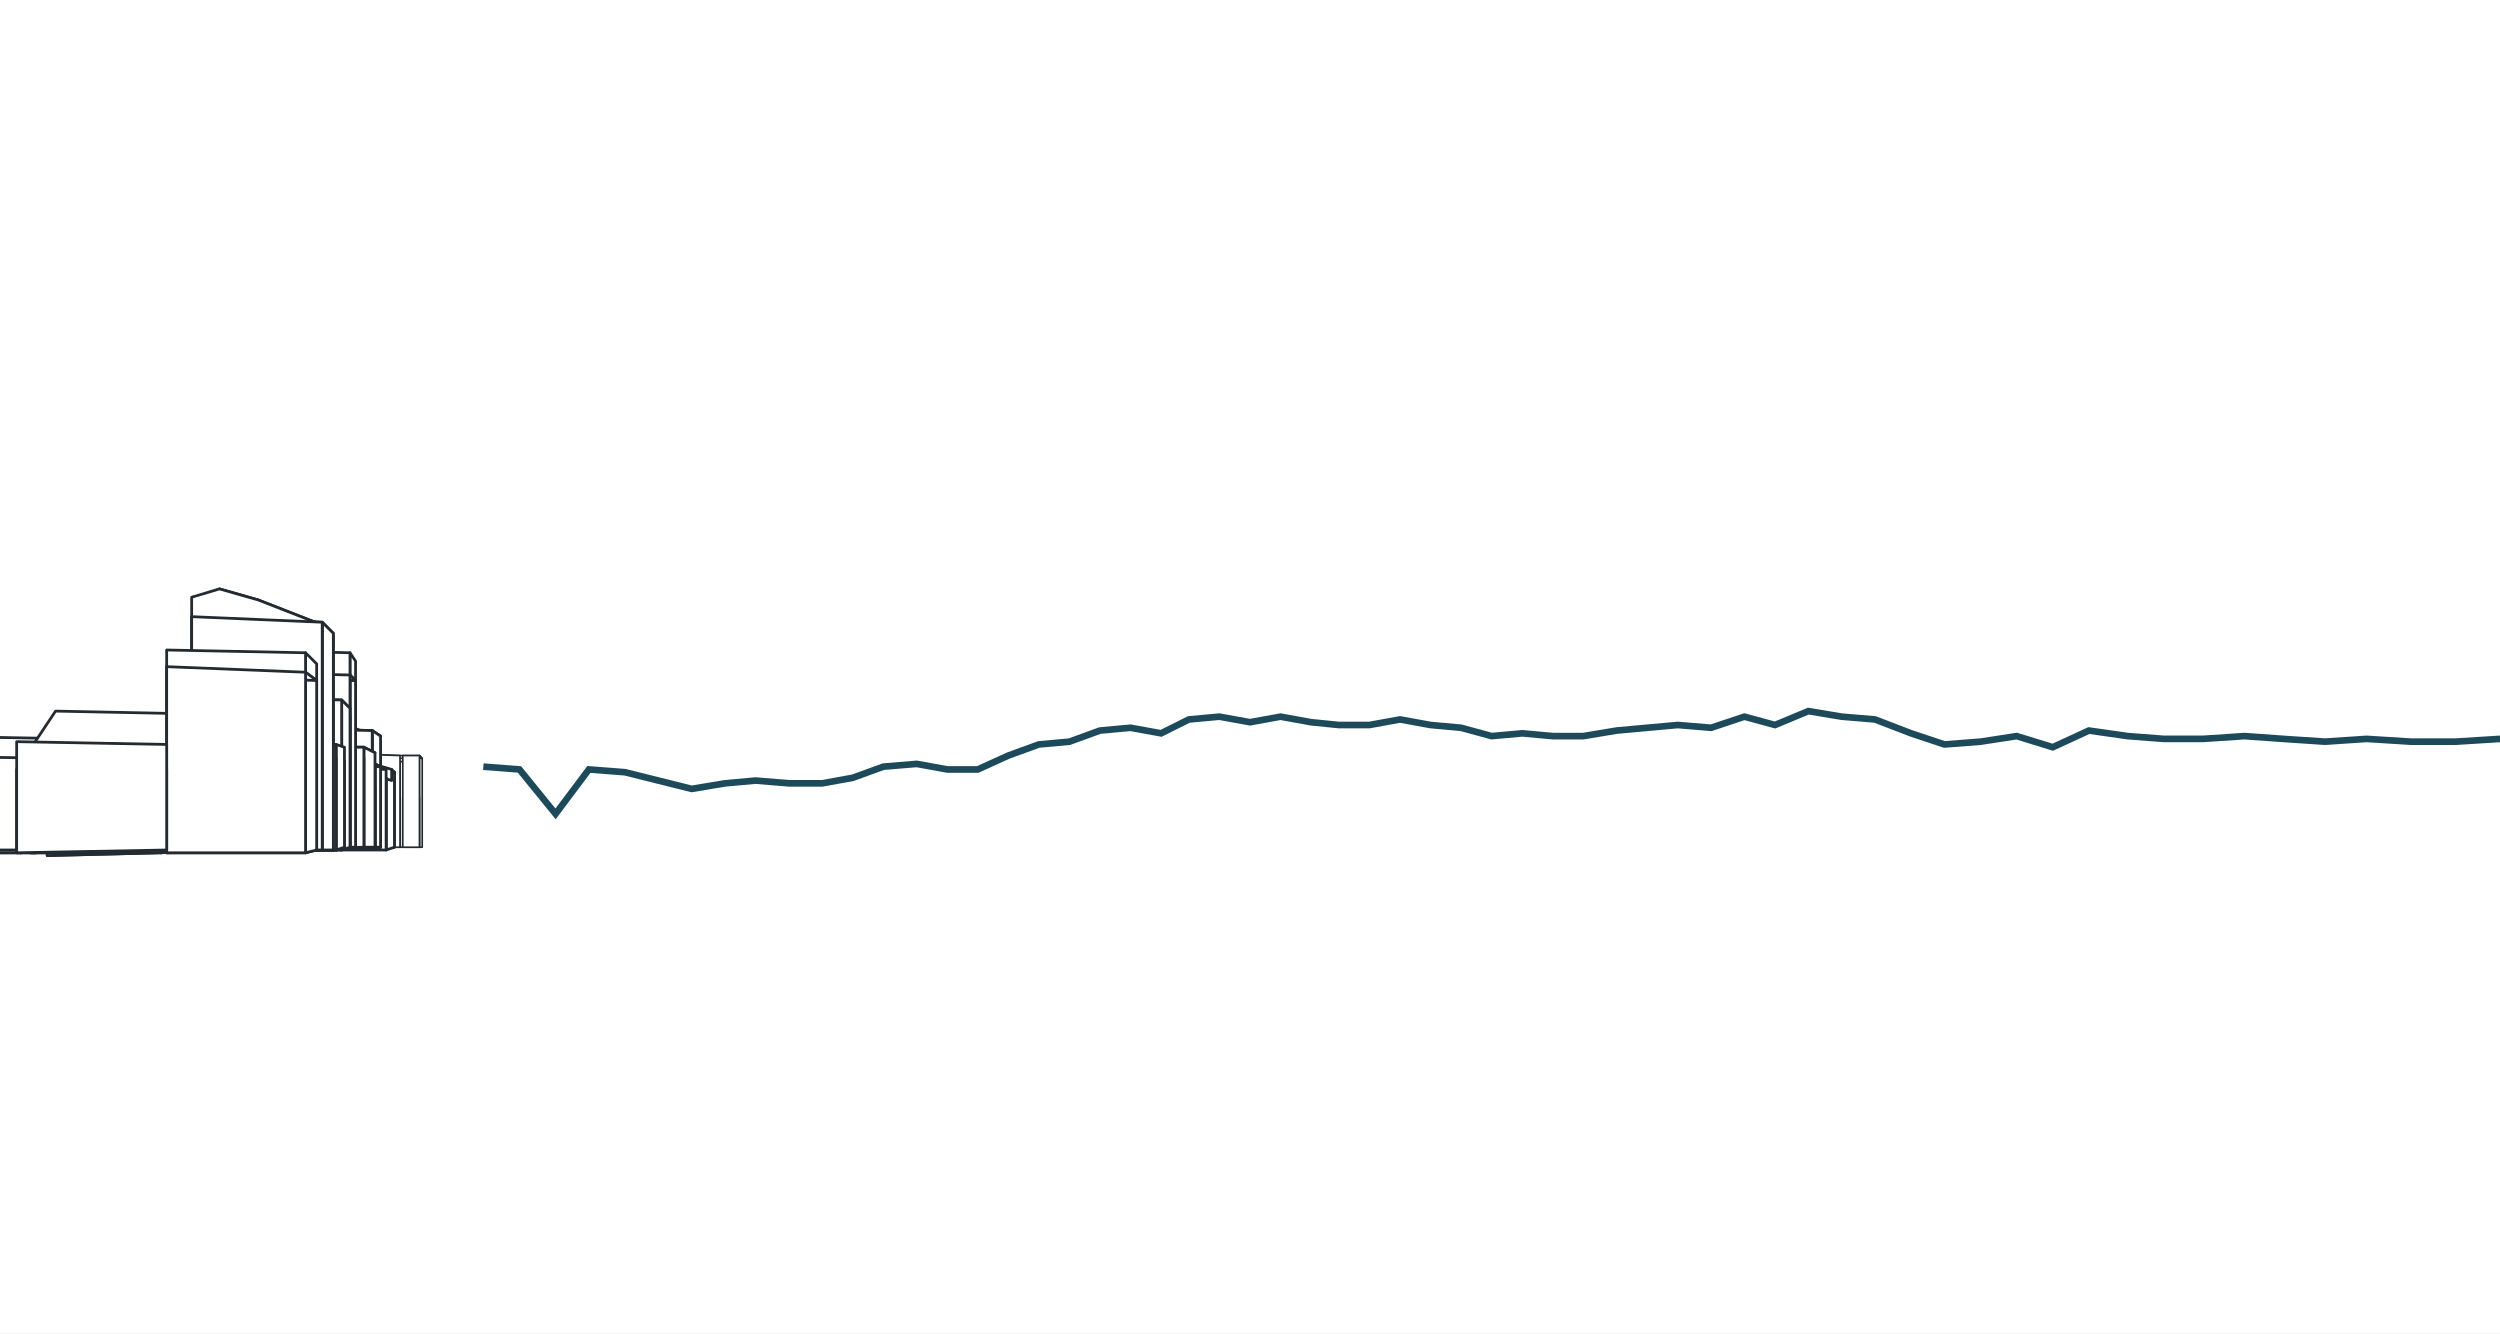
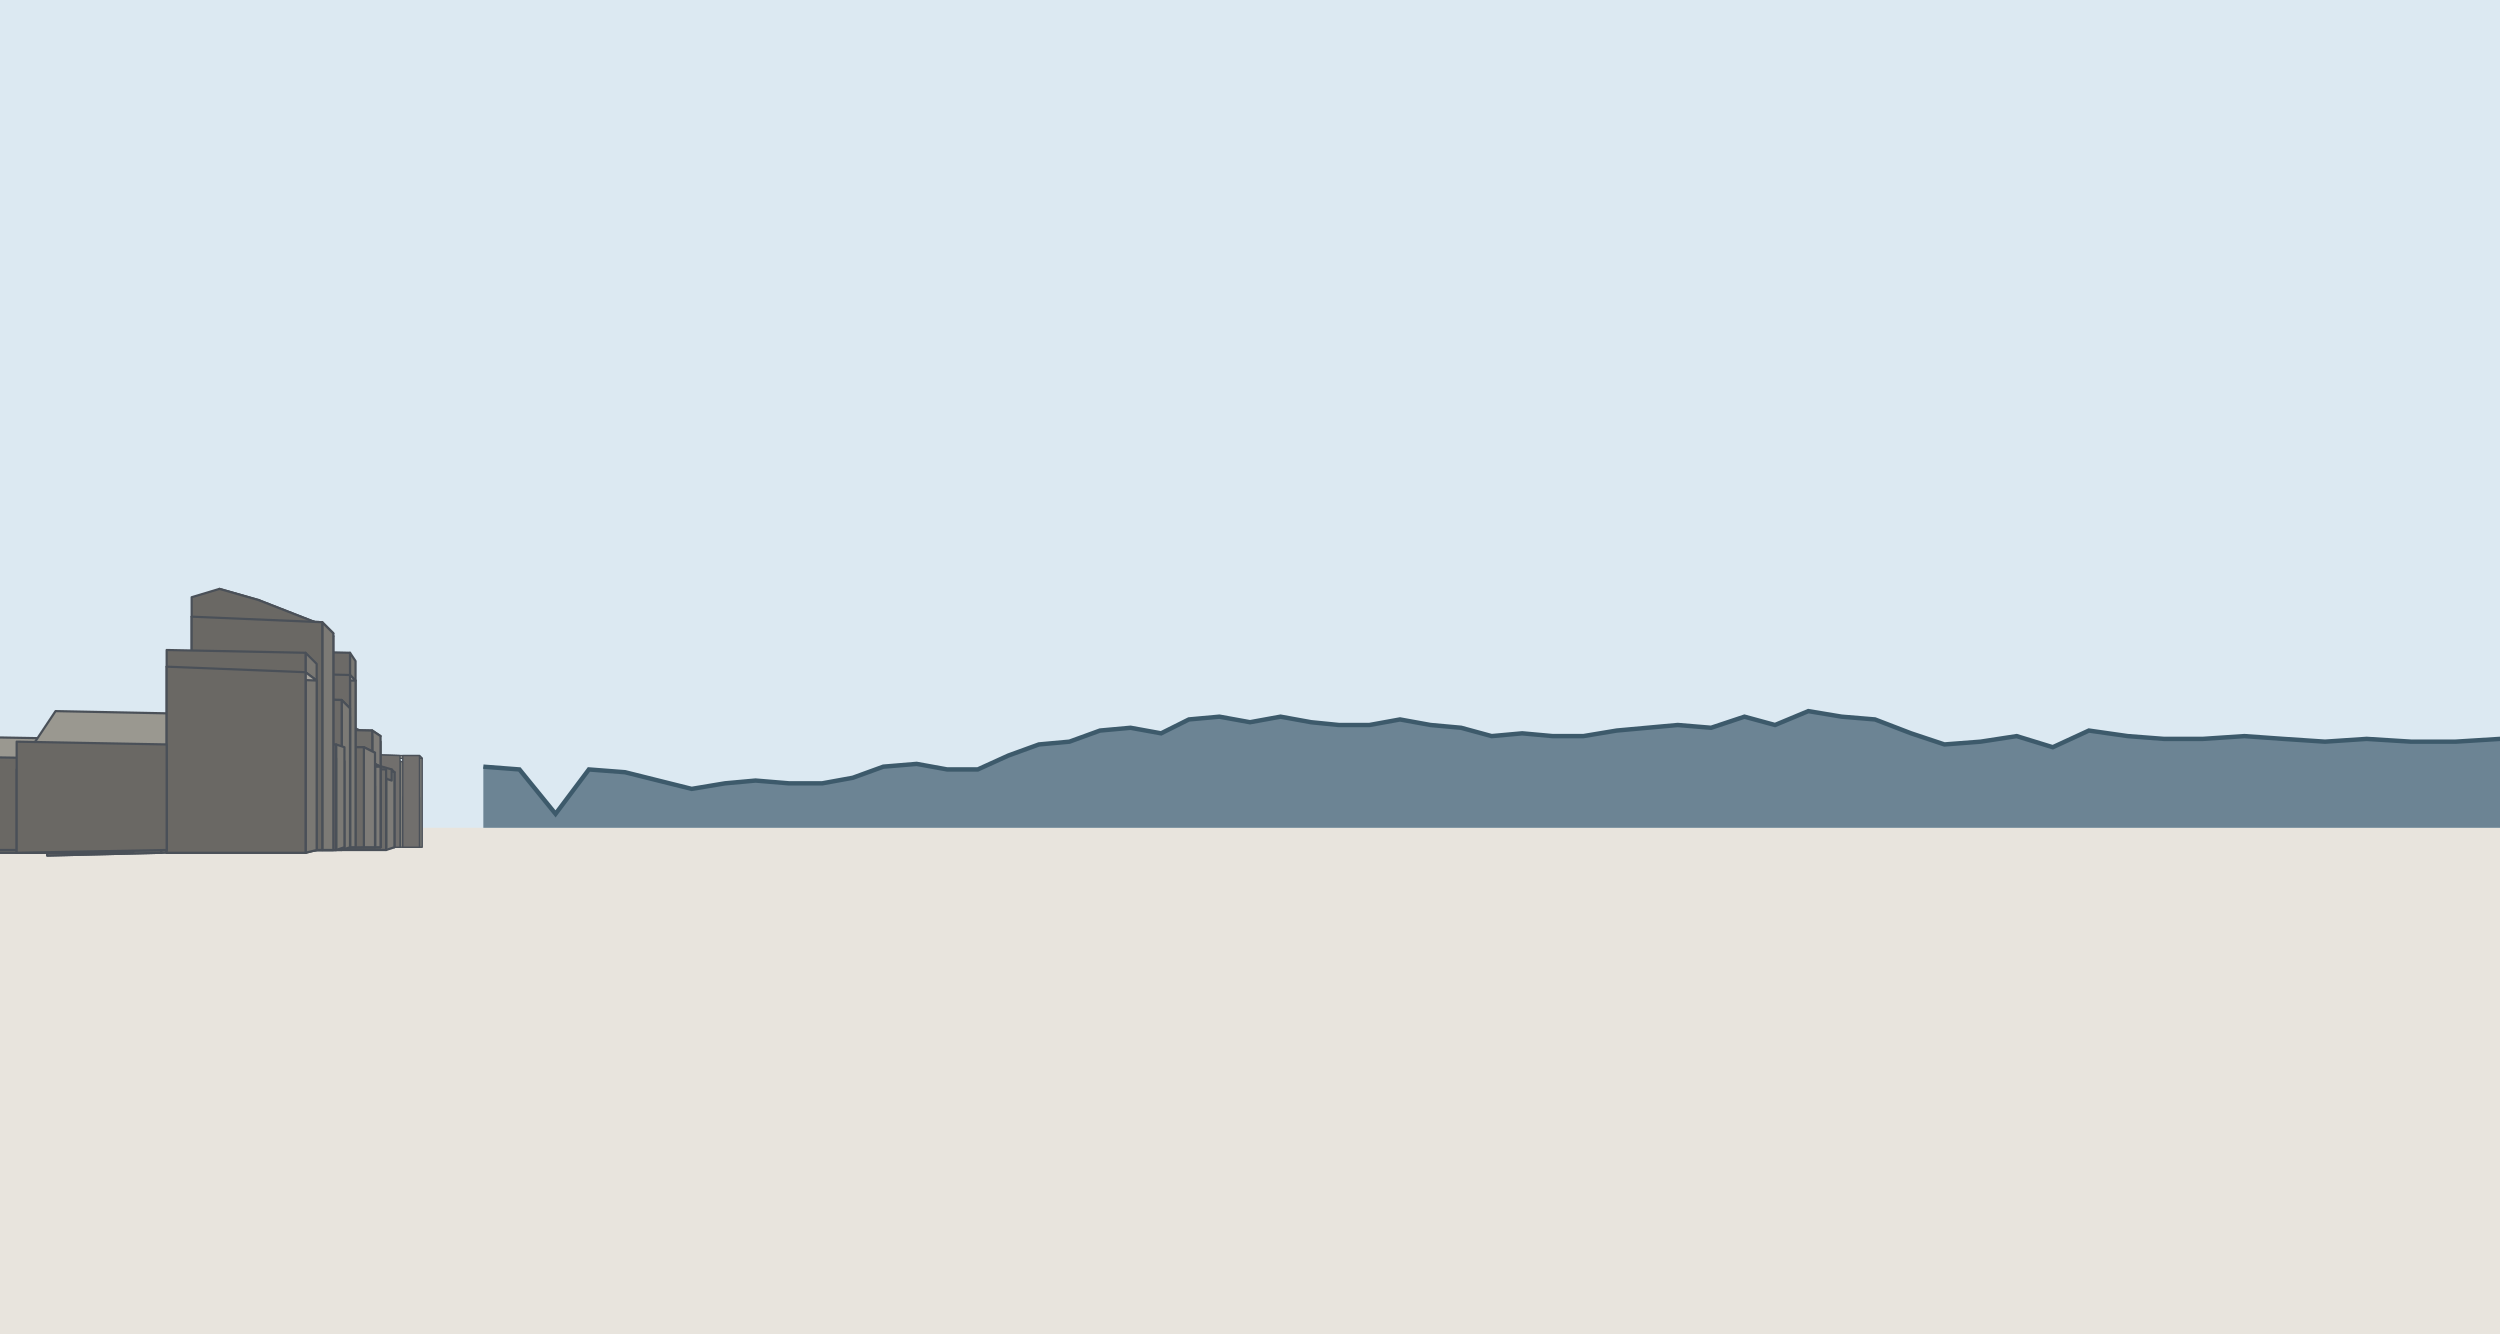
<svg xmlns="http://www.w3.org/2000/svg" viewBox="0 0 900 480">
-   <rect width="900" height="480" fill="#fff" />
-   <polyline points="174,276 187,277 200,293 212,277 225,278 237,281 249,284 261,282 272,281 284,282 296,282 307,280 318,276 330,275 341,277 352,277 363,272 374,268 385,267 396,263 407,262 418,264 428,259 439,258 450,260 461,258 472,260 482,261 493,261 504,259 515,261 526,262 537,265 548,264 559,265 570,265 582,263 593,262 604,261 616,262 628,258 639,261 651,256 663,258 675,259 688,264 700,268 713,267 726,265 739,269 752,263 766,265 779,266 793,266 808,265 822,266 837,267 852,266 868,267 884,267 900,266 917,268 934,269 952,271 970,269" fill="none" stroke="#1c4a5a" stroke-width="2.4" />
-   <g fill="#fff" stroke="#232a30" stroke-linejoin="round" stroke-width=".6">
+   <rect width="900" height="480" fill="#dce9f2" />
+   <rect y="298" width="900" height="480" fill="#e8e4dd" />
+   <polygon points="174,298 174,276 187,277 200,293 212,277 225,278 237,281 249,284 261,282 272,281 284,282 296,282 307,280 318,276 330,275 341,277 352,277 363,272 374,268 385,267 396,263 407,262 418,264 428,259 439,258 450,260 461,258 472,260 482,261 493,261 504,259 515,261 526,262 537,265 548,264 559,265 570,265 582,263 593,262 604,261 616,262 628,258 639,261 651,256 663,258 675,259 688,264 700,268 713,267 726,265 739,269 752,263 766,265 779,266 793,266 808,265 822,266 837,267 852,266 868,267 884,267 900,266 917,268 934,269 952,271 970,269 970,298" fill="#6c8494" />
+   <polyline points="174,276 187,277 200,293 212,277 225,278 237,281 249,284 261,282 272,281 284,282 296,282 307,280 318,276 330,275 341,277 352,277 363,272 374,268 385,267 396,263 407,262 418,264 428,259 439,258 450,260 461,258 472,260 482,261 493,261 504,259 515,261 526,262 537,265 548,264 559,265 570,265 582,263 593,262 604,261 616,262 628,258 639,261 651,256 663,258 675,259 688,264 700,268 713,267 726,265 739,269 752,263 766,265 779,266 793,266 808,265 822,266 837,267 852,266 868,267 884,267 900,266 917,268 934,269 952,271 970,269" fill="none" stroke="#3d5a6b" stroke-width="1.6" />
+   <g fill="#807f7a" stroke="#4a5058" stroke-linejoin="round" stroke-width="0.5">
    <polygon points="151,305 152,305 152,273 151,272 151,305" />
    <polygon points="145,305 145,287 147,287 147,305 147,305 147,275 144,274 144,305 145,305" />
+   </g>
+   <g fill="#adaba4" stroke="#4a5058" stroke-linejoin="round" stroke-width="0.5">
    <polygon points="147,273 147,273 131,273 117,272 116,272 107,272 105,271 114,271 113,271 144,272 145,272 151,272 152,273 147,273" />
+   </g>
+   <g fill="#716f6d" stroke="#4a5058" stroke-linejoin="round" stroke-width="0.5">
    <polygon points="151,287 145,287 145,305 151,305 151,287" />
    <polygon points="145,305 151,305 151,272 145,272 145,305" />
+   </g>
+   <g fill="#807f7a" stroke="#4a5058" stroke-linejoin="round" stroke-width="0.5">
    <polygon points="98,306 104,305 104,272 98,270 98,306" />
+   </g>
+   <g fill="#716f6d" stroke="#4a5058" stroke-linejoin="round" stroke-width="0.5">
    <polygon points="127,270 127,269 116,266 105,269 105,305 114,305 114,274 127,270" />
    <polygon points="144,305 144,274 128,270 113,274 113,305 144,305" />
    <polygon points="113,305 144,305 144,272 113,271 113,305" />
    <polygon points="105,305 114,305 114,271 105,271 105,305" />
+   </g>
+   <g fill="#9e9c96" stroke="#4a5058" stroke-linejoin="round" stroke-width="0.5">
    <polygon points="87,262 71,265 98,265 87,262" />
+   </g>
+   <g fill="#716f6d" stroke="#4a5058" stroke-linejoin="round" stroke-width="0.5">
    <polygon points="67,268 67,275 74,275 74,268 67,268" />
+   </g>
+   <g fill="#9e9c96" stroke="#4a5058" stroke-linejoin="round" stroke-width="0.5">
    <polygon points="44,272 37,280 62,280 68,272 44,272" />
+   </g>
+   <g fill="#716f6d" stroke="#4a5058" stroke-linejoin="round" stroke-width="0.5">
    <polygon points="64,306 98,306 98,270 64,269 64,306" />
    <polygon points="71,265 71,275 64,275 64,306 98,306 98,265 71,265" />
  </g>
-   <g fill="#fff" stroke="#232a30" stroke-linejoin="round" stroke-width="1">
+   <g fill="#716f6d" stroke="#4a5058" stroke-linejoin="round" stroke-width="0.8">
    <polygon points="62,280 37,280 37,306 62,306 62,280" />
    <polygon points="37,306 62,306 62,276 37,276 37,306" />
+   </g>
+   <g fill="#aca9a3" stroke="#4a5058" stroke-linejoin="round" stroke-width="0.8">
    <polygon points="142,278 125,278 103,277 100,277 105,277 101,276 139,277 142,278" />
+   </g>
+   <g fill="#7e7c78" stroke="#4a5058" stroke-linejoin="round" stroke-width="0.8">
    <polygon points="139,305 142,305 142,278 141,277 141,281 139,280 139,305" />
    <polygon points="139,306 142,305 142,278 139,277 139,306" />
+   </g>
+   <g fill="#6e6d6a" stroke="#4a5058" stroke-linejoin="round" stroke-width="0.8">
    <polygon points="105,281 123,275 141,281 141,277 124,272 100,277 100,305 105,305 105,281" />
    <polygon points="100,305 105,305 105,277 100,277 100,305" />
+   </g>
+   <g fill="#7e7c78" stroke="#4a5058" stroke-linejoin="round" stroke-width="0.8">
    <polygon points="100,306 100,283 98,278 93,293 93,306 100,306" />
+   </g>
+   <g fill="#6e6d6a" stroke="#4a5058" stroke-linejoin="round" stroke-width="0.8">
    <polygon points="139,305 139,280 121,274 101,280 101,306 139,305" />
    <polygon points="101,306 139,306 139,277 101,276 101,306" />
+   </g>
+   <g fill="#7e7c78" stroke="#4a5058" stroke-linejoin="round" stroke-width="0.8">
    <polygon points="72,306 72,288 66,273 58,287 58,307 72,306" />
    <polygon points="137,267 134,265 134,305 137,305 137,267" />
    <polygon points="93,306 100,306 100,285 93,284 93,306" />
+   </g>
+   <g fill="#9c9b94" stroke="#4a5058" stroke-linejoin="round" stroke-width="0.8">
    <polygon points="68,278 60,293 93,293 98,278 68,278" />
+   </g>
+   <g fill="#aca9a3" stroke="#4a5058" stroke-linejoin="round" stroke-width="0.8">
    <polygon points="72,283 35,283 28,282 17,281 58,281 72,283" />
    <polygon points="114,264 96,264 91,262 134,263 137,265 114,264" />
+   </g>
+   <g fill="#7e7c78" stroke="#4a5058" stroke-linejoin="round" stroke-width="0.8">
    <polygon points="134,305 137,305 137,265 134,263 134,305" />
    <polygon points="58,307 72,306 72,283 58,281 58,307" />
+   </g>
+   <g fill="#6e6d6a" stroke="#4a5058" stroke-linejoin="round" stroke-width="0.8">
    <polygon points="93,293 60,293 60,307 93,306 93,293" />
    <polygon points="134,305 134,265 110,254 91,264 91,305 134,305" />
    <polygon points="60,306 93,306 93,284 60,284 60,306" />
    <polygon points="91,305 134,305 134,263 91,262 91,305" />
+   </g>
+   <g fill="#7e7c78" stroke="#4a5058" stroke-linejoin="round" stroke-width="0.8">
    <polygon points="137,284 135,283 135,305 137,305 137,284" />
    <polygon points="135,305 137,305 137,276 135,275 135,305" />
+   </g>
+   <g fill="#9c9b94" stroke="#4a5058" stroke-linejoin="round" stroke-width="0.8">
    <polygon points="26,286 52,287 58,287 66,273 28,273 17,286 26,286" />
+   </g>
+   <g fill="#aca9a3" stroke="#4a5058" stroke-linejoin="round" stroke-width="0.8">
    <polygon points="135,275 135,275 137,276 115,276 89,275 85,274 113,275 135,275" />
+   </g>
+   <g fill="#6e6d6a" stroke="#4a5058" stroke-linejoin="round" stroke-width="0.8">
    <polygon points="27,276 27,285 53,285 53,277 27,276" />
    <polygon points="58,287 52,287 26,286 17,286 17,308 58,307 58,287" />
    <polygon points="113,305 135,305 135,275 113,275 113,305" />
    <polygon points="17,308 58,307 58,281 17,281 17,308" />
    <polygon points="135,305 135,283 112,272 85,283 85,305 135,305" />
+   </g>
+   <g fill="#7e7c78" stroke="#4a5058" stroke-linejoin="round" stroke-width="0.8">
    <polygon points="89,305 89,275 85,263 79,273 79,306 89,305" />
+   </g>
+   <g fill="#6e6d6a" stroke="#4a5058" stroke-linejoin="round" stroke-width="0.8">
    <polygon points="85,305 113,305 113,275 85,274 85,305" />
+   </g>
+   <g fill="#7e7c78" stroke="#4a5058" stroke-linejoin="round" stroke-width="0.8">
    <polygon points="135,275 131,273 131,305 135,305 135,275" />
+   </g>
+   <g fill="#aca9a3" stroke="#4a5058" stroke-linejoin="round" stroke-width="0.8">
    <polygon points="89,272 58,272 52,271 45,269 79,270 89,272" />
+   </g>
+   <g fill="#7e7c78" stroke="#4a5058" stroke-linejoin="round" stroke-width="0.8">
    <polygon points="39,290 31,290 31,307 39,306 39,290" />
+   </g>
+   <g fill="#aca9a3" stroke="#4a5058" stroke-linejoin="round" stroke-width="0.8">
    <polygon points="85,270 85,270 78,269 131,269 135,271 113,271 85,270" />
+   </g>
+   <g fill="#7e7c78" stroke="#4a5058" stroke-linejoin="round" stroke-width="0.8">
    <polygon points="79,306 89,305 89,272 79,270 79,306" />
    <polygon points="131,305 135,305 135,271 131,269 131,305" />
+   </g>
+   <g fill="#7c7a75" stroke="#4a5058" stroke-linejoin="round" stroke-width="0.8">
    <polygon points="31,307 39,306 39,284 31,283 31,307" />
+   </g>
+   <g fill="#9b9992" stroke="#4a5058" stroke-linejoin="round" stroke-width="0.8">
    <polygon points="52,262 45,272 79,273 85,263 52,262" />
+   </g>
+   <g fill="#6c6a67" stroke="#4a5058" stroke-linejoin="round" stroke-width="0.8">
    <polygon points="131,305 131,273 109,263 78,273 78,306 131,305" />
+   </g>
+   <g fill="#7c7a75" stroke="#4a5058" stroke-linejoin="round" stroke-width="0.8">
    <polygon points="48,278 42,277 42,307 48,306 48,278" />
+   </g>
+   <g fill="#6c6a67" stroke="#4a5058" stroke-linejoin="round" stroke-width="0.8">
    <polygon points="78,306 131,305 131,269 78,269 78,306" />
+   </g>
+   <g fill="#7c7a75" stroke="#4a5058" stroke-linejoin="round" stroke-width="0.8">
    <polygon points="128,238 126,235 126,305 128,305 128,238" />
    <polygon points="42,307 48,307 48,283 42,282 42,307" />
+   </g>
+   <g fill="#6c6a67" stroke="#4a5058" stroke-linejoin="round" stroke-width="0.8">
    <polygon points="79,273 45,272 45,306 79,306 79,273" />
+   </g>
+   <g fill="#aba8a1" stroke="#4a5058" stroke-linejoin="round" stroke-width="0.8">
    <polygon points="24,269 42,277 48,278 31,271 24,269" />
+   </g>
+   <g fill="#6c6a67" stroke="#4a5058" stroke-linejoin="round" stroke-width="0.8">
    <polygon points="45,306 79,306 79,270 45,269 45,306" />
+   </g>
+   <g fill="#7c7a75" stroke="#4a5058" stroke-linejoin="round" stroke-width="0.8">
    <polygon points="126,305 128,305 128,245 126,243 126,305" />
+   </g>
+   <g fill="#aba8a1" stroke="#4a5058" stroke-linejoin="round" stroke-width="0.8">
    <polygon points="31,283 39,284 12,283 3,283 -10,283 -13,282 -21,282 -25,282 -30,282 8,282 9,282 13,282 11,282 37,282 38,282 42,282 48,283 31,283 31,283" />
    <polygon points="106,245 88,244 86,243 84,242 126,243 128,245 106,245" />
+   </g>
+   <g fill="#6c6a67" stroke="#4a5058" stroke-linejoin="round" stroke-width="0.8">
    <polygon points="38,307 42,307 42,282 38,282 38,307" />
+   </g>
+   <g fill="#7c7a75" stroke="#4a5058" stroke-linejoin="round" stroke-width="0.8">
    <polygon points="84,304 84,274 82,267 80,273 80,304 84,304" />
+   </g>
+   <g fill="#6c6a67" stroke="#4a5058" stroke-linejoin="round" stroke-width="0.8">
    <polygon points="86,229 86,235 104,236 104,230 86,229" />
+   </g>
+   <g fill="#7c7a75" stroke="#4a5058" stroke-linejoin="round" stroke-width="0.8">
    <polygon points="37,307 38,307 38,278 37,278 37,307" />
+   </g>
+   <g fill="#6c6a67" stroke="#4a5058" stroke-linejoin="round" stroke-width="0.8">
    <polygon points="42,307 42,277 24,269 9,276 9,307 13,307 13,278 38,278 38,307 42,307" />
+   </g>
+   <g fill="#7c7a75" stroke="#4a5058" stroke-linejoin="round" stroke-width="0.8">
    <polygon points="80,304 84,304 84,274 80,273 80,304" />
    <polygon points="9,307 9,276 14,277 12,271 8,278 8,307 9,307" />
+   </g>
+   <g fill="#6c6a67" stroke="#4a5058" stroke-linejoin="round" stroke-width="0.8">
    <polygon points="37,278 11,277 11,307 37,307 37,278" />
    <polygon points="126,235 84,234 84,305 126,305 126,235" />
    <polygon points="9,307 13,307 13,282 9,282 9,307" />
    <polygon points="11,307 37,307 37,282 11,282 11,307" />
+   </g>
+   <g fill="#9b9992" stroke="#4a5058" stroke-linejoin="round" stroke-width="0.8">
    <polygon points="12,271 -25,270 -30,278 8,278 12,271" />
+   </g>
+   <g fill="#6c6a67" stroke="#4a5058" stroke-linejoin="round" stroke-width="0.8">
    <polygon points="84,305 126,305 126,243 84,242 84,305" />
+   </g>
+   <g fill="#9b9992" stroke="#4a5058" stroke-linejoin="round" stroke-width="0.8">
    <polygon points="51,266 48,273 80,273 82,267 51,266" />
+   </g>
+   <g fill="#7c7a75" stroke="#4a5058" stroke-linejoin="round" stroke-width="0.8">
    <polygon points="126,258 123,256 123,305 126,305 126,258" />
+   </g>
+   <g fill="#6c6a67" stroke="#4a5058" stroke-linejoin="round" stroke-width="0.8">
    <polygon points="8,278 -30,278 -30,307 8,307 8,278" />
    <polygon points="80,273 48,273 48,304 80,304 80,273" />
    <polygon points="48,304 80,304 80,273 48,273 48,304" />
    <polygon points="-30,307 8,307 8,282 -30,282 -30,307" />
+   </g>
+   <g fill="#aba8a1" stroke="#4a5058" stroke-linejoin="round" stroke-width="0.8">
    <polygon points="104,254 83,253 78,251 123,252 126,255 104,254" />
+   </g>
+   <g fill="#7c7a75" stroke="#4a5058" stroke-linejoin="round" stroke-width="0.8">
    <polygon points="123,306 126,305 126,255 123,252 123,306" />
    <polygon points="82,304 82,286 80,281 78,285 78,292 77,292 77,305 82,304" />
    <polygon points="77,305 82,304 82,286 77,286 77,305" />
    <polygon points="9,291 5,290 5,304 9,303 9,291" />
+   </g>
+   <g fill="#9b9992" stroke="#4a5058" stroke-linejoin="round" stroke-width="0.8">
    <polygon points="51,281 48,285 78,285 80,281 51,281" />
+   </g>
+   <g fill="#6c6a67" stroke="#4a5058" stroke-linejoin="round" stroke-width="0.8">
    <polygon points="123,305 123,256 100,246 78,255 78,306 123,305" />
+   </g>
+   <g fill="#7c7a75" stroke="#4a5058" stroke-linejoin="round" stroke-width="0.8">
    <polygon points="5,304 9,303 9,291 5,291 5,304" />
    <polygon points="26,289 23,289 23,304 26,303 26,289" />
+   </g>
+   <g fill="#6c6a67" stroke="#4a5058" stroke-linejoin="round" stroke-width="0.8">
    <polygon points="78,306 123,306 123,252 78,251 78,306" />
+   </g>
+   <g fill="#7c7a75" stroke="#4a5058" stroke-linejoin="round" stroke-width="0.8">
    <polygon points="23,304 26,303 26,291 23,291 23,304" />
    <polygon points="124,274 121,273 121,306 124,305 124,274" />
+   </g>
+   <g fill="#6c6a67" stroke="#4a5058" stroke-linejoin="round" stroke-width="0.8">
    <polygon points="48,285 48,292 78,292 78,285 48,285" />
    <polygon points="5,290 -7,290 -7,304 5,304 5,290" />
    <polygon points="-7,304 5,304 5,291 -7,291 -7,304" />
    <polygon points="77,292 62,292 62,305 77,305 77,292" />
+   </g>
+   <g fill="#7c7a75" stroke="#4a5058" stroke-linejoin="round" stroke-width="0.8">
    <polygon points="121,306 124,305 124,269 121,268 121,306" />
+   </g>
+   <g fill="#6c6a67" stroke="#4a5058" stroke-linejoin="round" stroke-width="0.8">
    <polygon points="62,305 77,305 77,286 62,286 62,305" />
    <polygon points="23,289 5,289 5,304 23,304 23,289" />
    <polygon points="5,304 23,304 23,291 5,291 5,304" />
    <polygon points="61,292 38,292 38,305 61,305 61,292" />
    <polygon points="38,305 61,305 61,285 38,285 38,305" />
+   </g>
+   <g fill="#7c7a75" stroke="#4a5058" stroke-linejoin="round" stroke-width="0.8">
    <polygon points="52,305 52,280 48,280 48,305 52,305" />
+   </g>
+   <g fill="#6c6a67" stroke="#4a5058" stroke-linejoin="round" stroke-width="0.8">
    <polygon points="121,306 121,273 101,262 76,272 76,306 121,306" />
    <polygon points="76,306 121,306 121,268 76,267 76,306" />
+   </g>
+   <g fill="#7c7a75" stroke="#4a5058" stroke-linejoin="round" stroke-width="0.8">
    <polygon points="48,305 52,305 52,272 48,271 48,305" />
    <polygon points="40,305 40,287 28,266 19,285 19,306 40,305" />
    <polygon points="120,229 116,225 116,306 120,306 120,229" />
+   </g>
+   <g fill="#aba8a1" stroke="#4a5058" stroke-linejoin="round" stroke-width="0.8">
    <polygon points="120,229 99,221 93,216 116,225 120,229" />
    <polygon points="99,227 85,226 75,226 69,222 116,224 120,228 99,227" />
+   </g>
+   <g fill="#7c7a75" stroke="#4a5058" stroke-linejoin="round" stroke-width="0.8">
    <polygon points="116,306 120,306 120,228 116,224 116,306" />
+   </g>
+   <g fill="#aaa7a0" stroke="#4a5058" stroke-linejoin="round" stroke-width="0.8">
    <polygon points="85,216 79,212 93,216 99,220 85,216" />
+   </g>
+   <g fill="#7a7873" stroke="#4a5058" stroke-linejoin="round" stroke-width="0.8">
    <polygon points="19,306 40,305 40,276 19,273 19,306" />
    <polygon points="67,306 76,305 76,272 67,270 67,306" />
    <polygon points="76,305 76,280 70,257 60,277 60,306 76,305" />
+   </g>
+   <g fill="#6a6864" stroke="#4a5058" stroke-linejoin="round" stroke-width="0.8">
    <polygon points="69,215 69,306 116,306 116,225 93,216 93,216 79,212 69,215" />
    <polygon points="69,306 116,306 116,224 69,222 69,306" />
+   </g>
+   <g fill="#9a9890" stroke="#4a5058" stroke-linejoin="round" stroke-width="0.8">
    <polygon points="-27,265 -40,285 19,285 28,266 -27,265" />
+   </g>
+   <g fill="#7a7873" stroke="#4a5058" stroke-linejoin="round" stroke-width="0.8">
    <polygon points="114,239 110,235 110,307 114,306 114,239" />
    <polygon points="110,307 114,306 114,245 110,242 110,307" />
+   </g>
+   <g fill="#6a6864" stroke="#4a5058" stroke-linejoin="round" stroke-width="0.8">
    <polygon points="19,285 -40,285 -40,306 19,306 19,285" />
+   </g>
+   <g fill="#aaa7a0" stroke="#4a5058" stroke-linejoin="round" stroke-width="0.8">
    <polygon points="60,240 110,242 114,245 67,243 60,240" />
+   </g>
+   <g fill="#9a9890" stroke="#4a5058" stroke-linejoin="round" stroke-width="0.8">
    <polygon points="20,256 6,277 60,277 70,257 20,256" />
+   </g>
+   <g fill="#6a6864" stroke="#4a5058" stroke-linejoin="round" stroke-width="0.8">
    <polygon points="-40,306 19,306 19,273 -40,272 -40,306" />
+   </g>
+   <g fill="#7a7873" stroke="#4a5058" stroke-linejoin="round" stroke-width="0.8">
    <polygon points="60,306 67,306 67,270 60,268 60,306" />
+   </g>
+   <g fill="#6a6864" stroke="#4a5058" stroke-linejoin="round" stroke-width="0.8">
    <polygon points="110,235 60,234 60,307 110,307 110,235" />
    <polygon points="60,307 110,307 110,242 60,240 60,307" />
    <polygon points="60,277 6,277 6,307 60,306 60,277" />
    <polygon points="6,307 60,306 60,268 6,267 6,307" />
  </g>
</svg>
